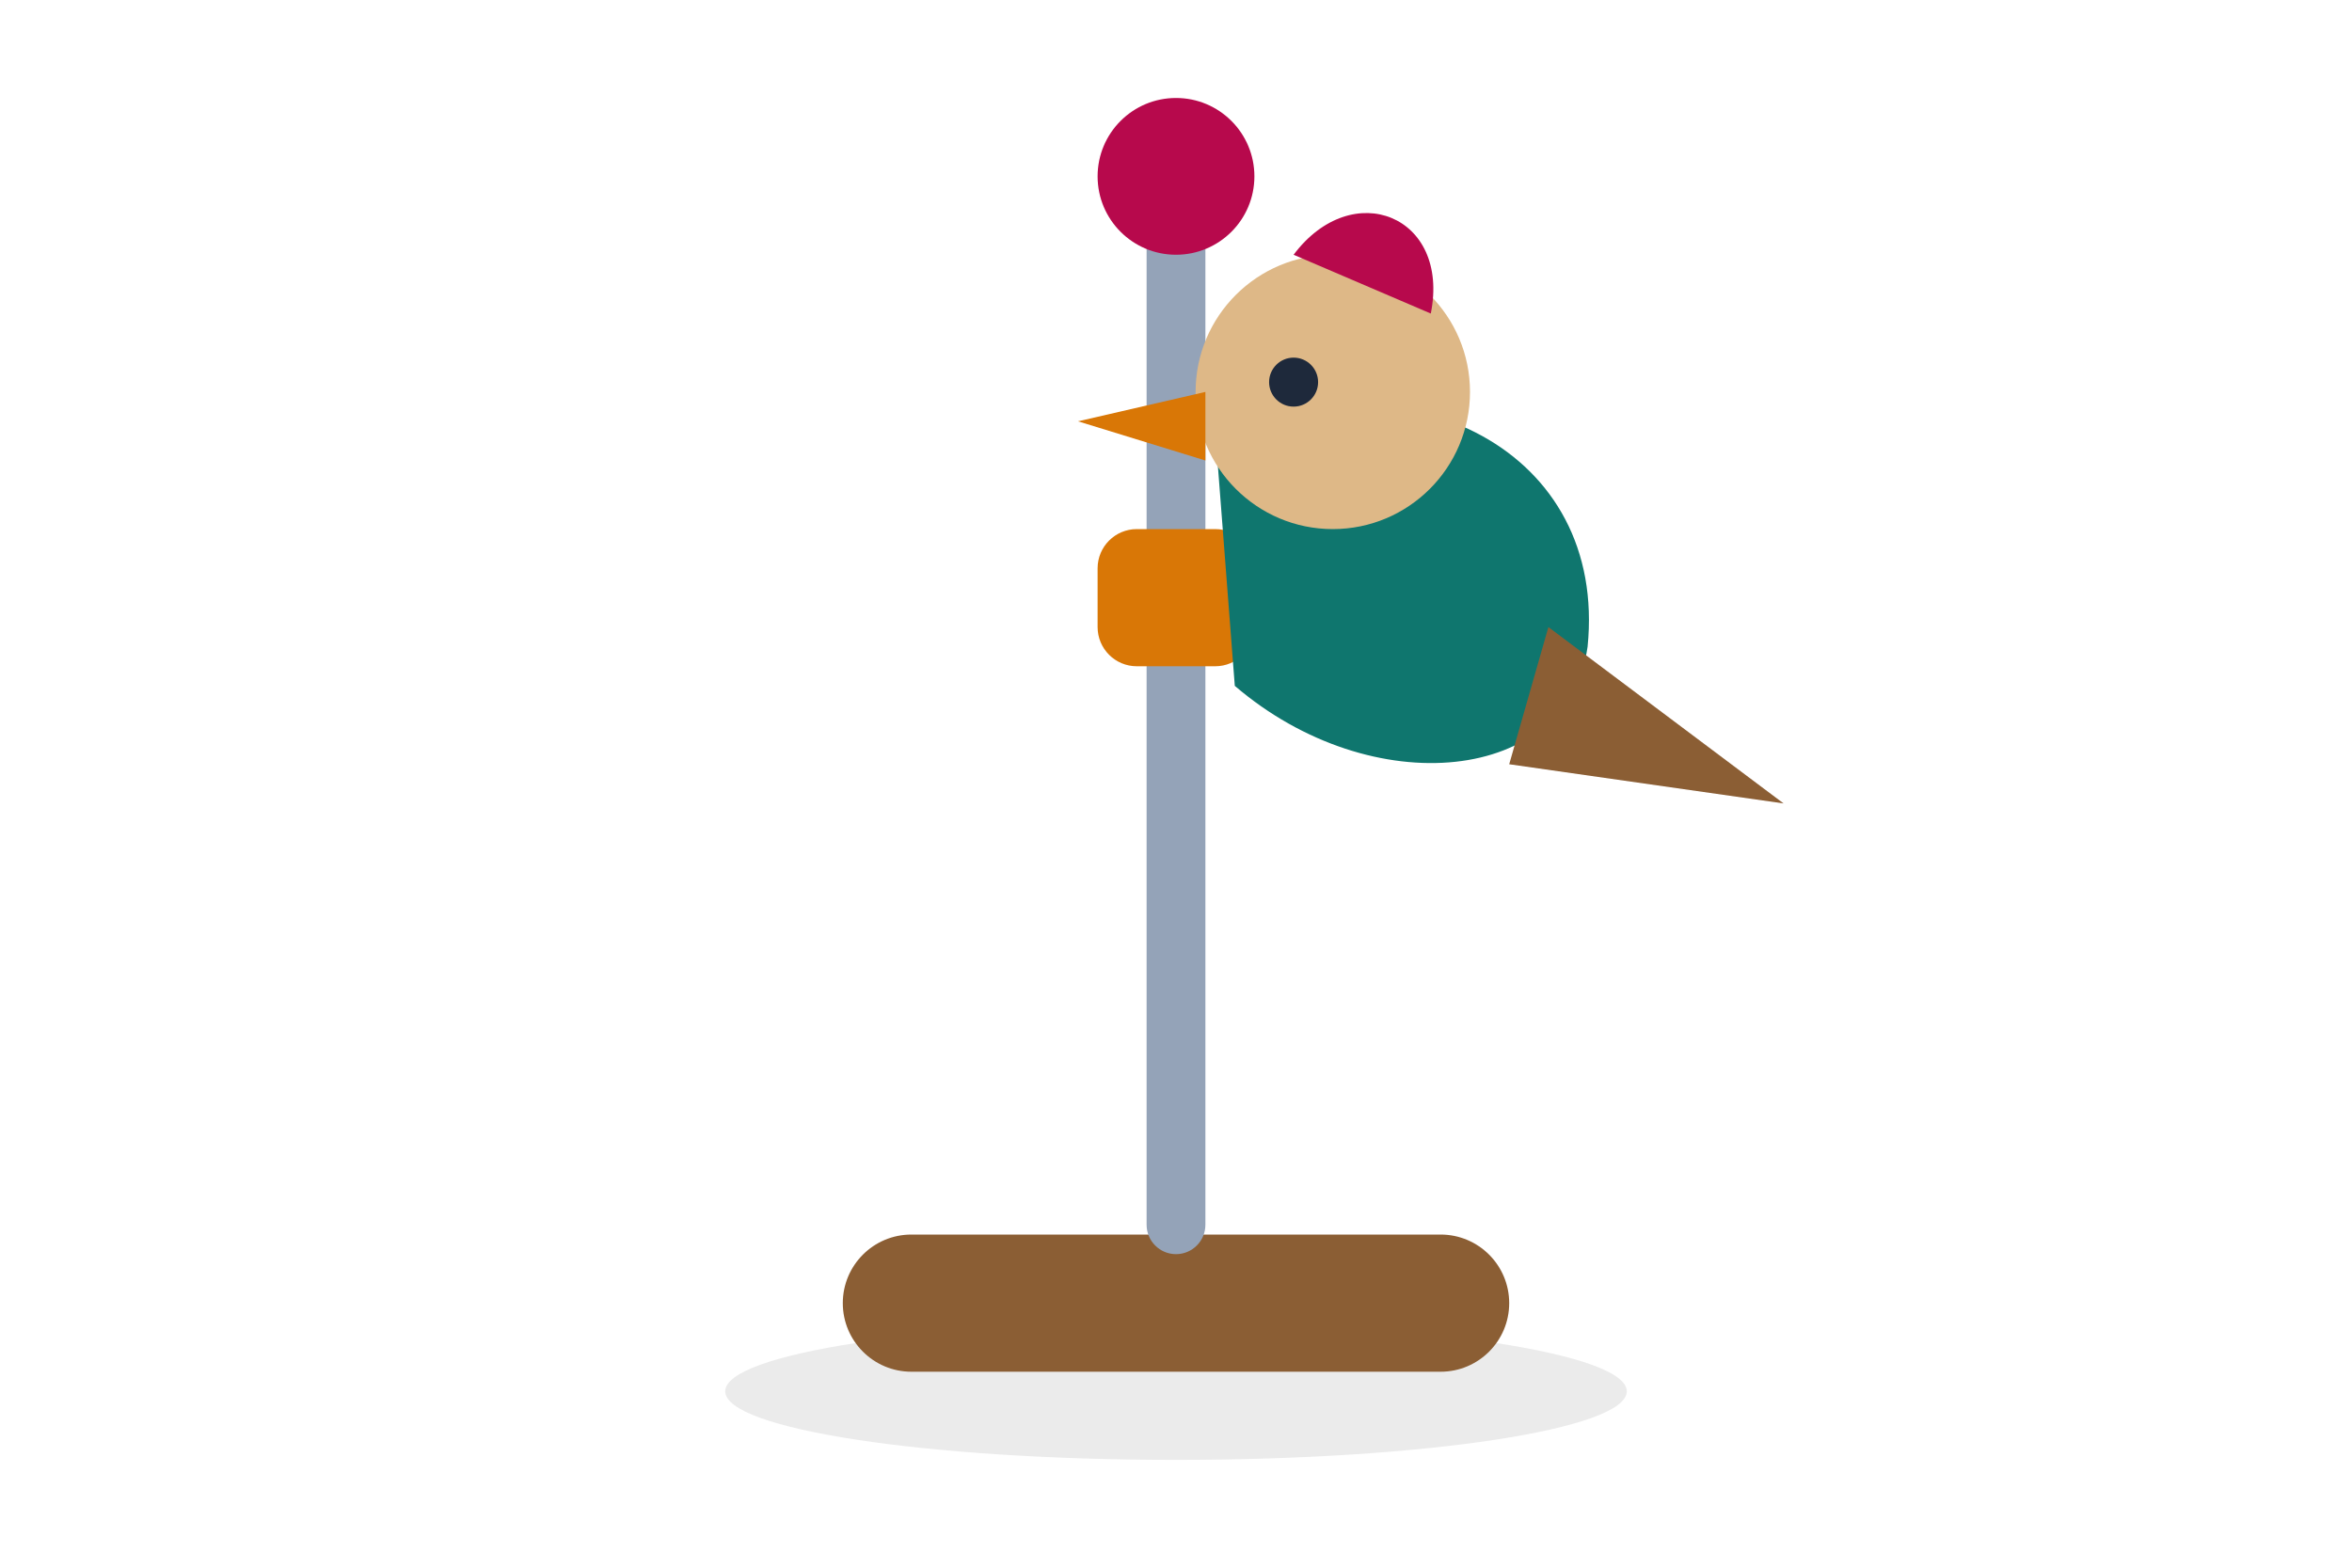
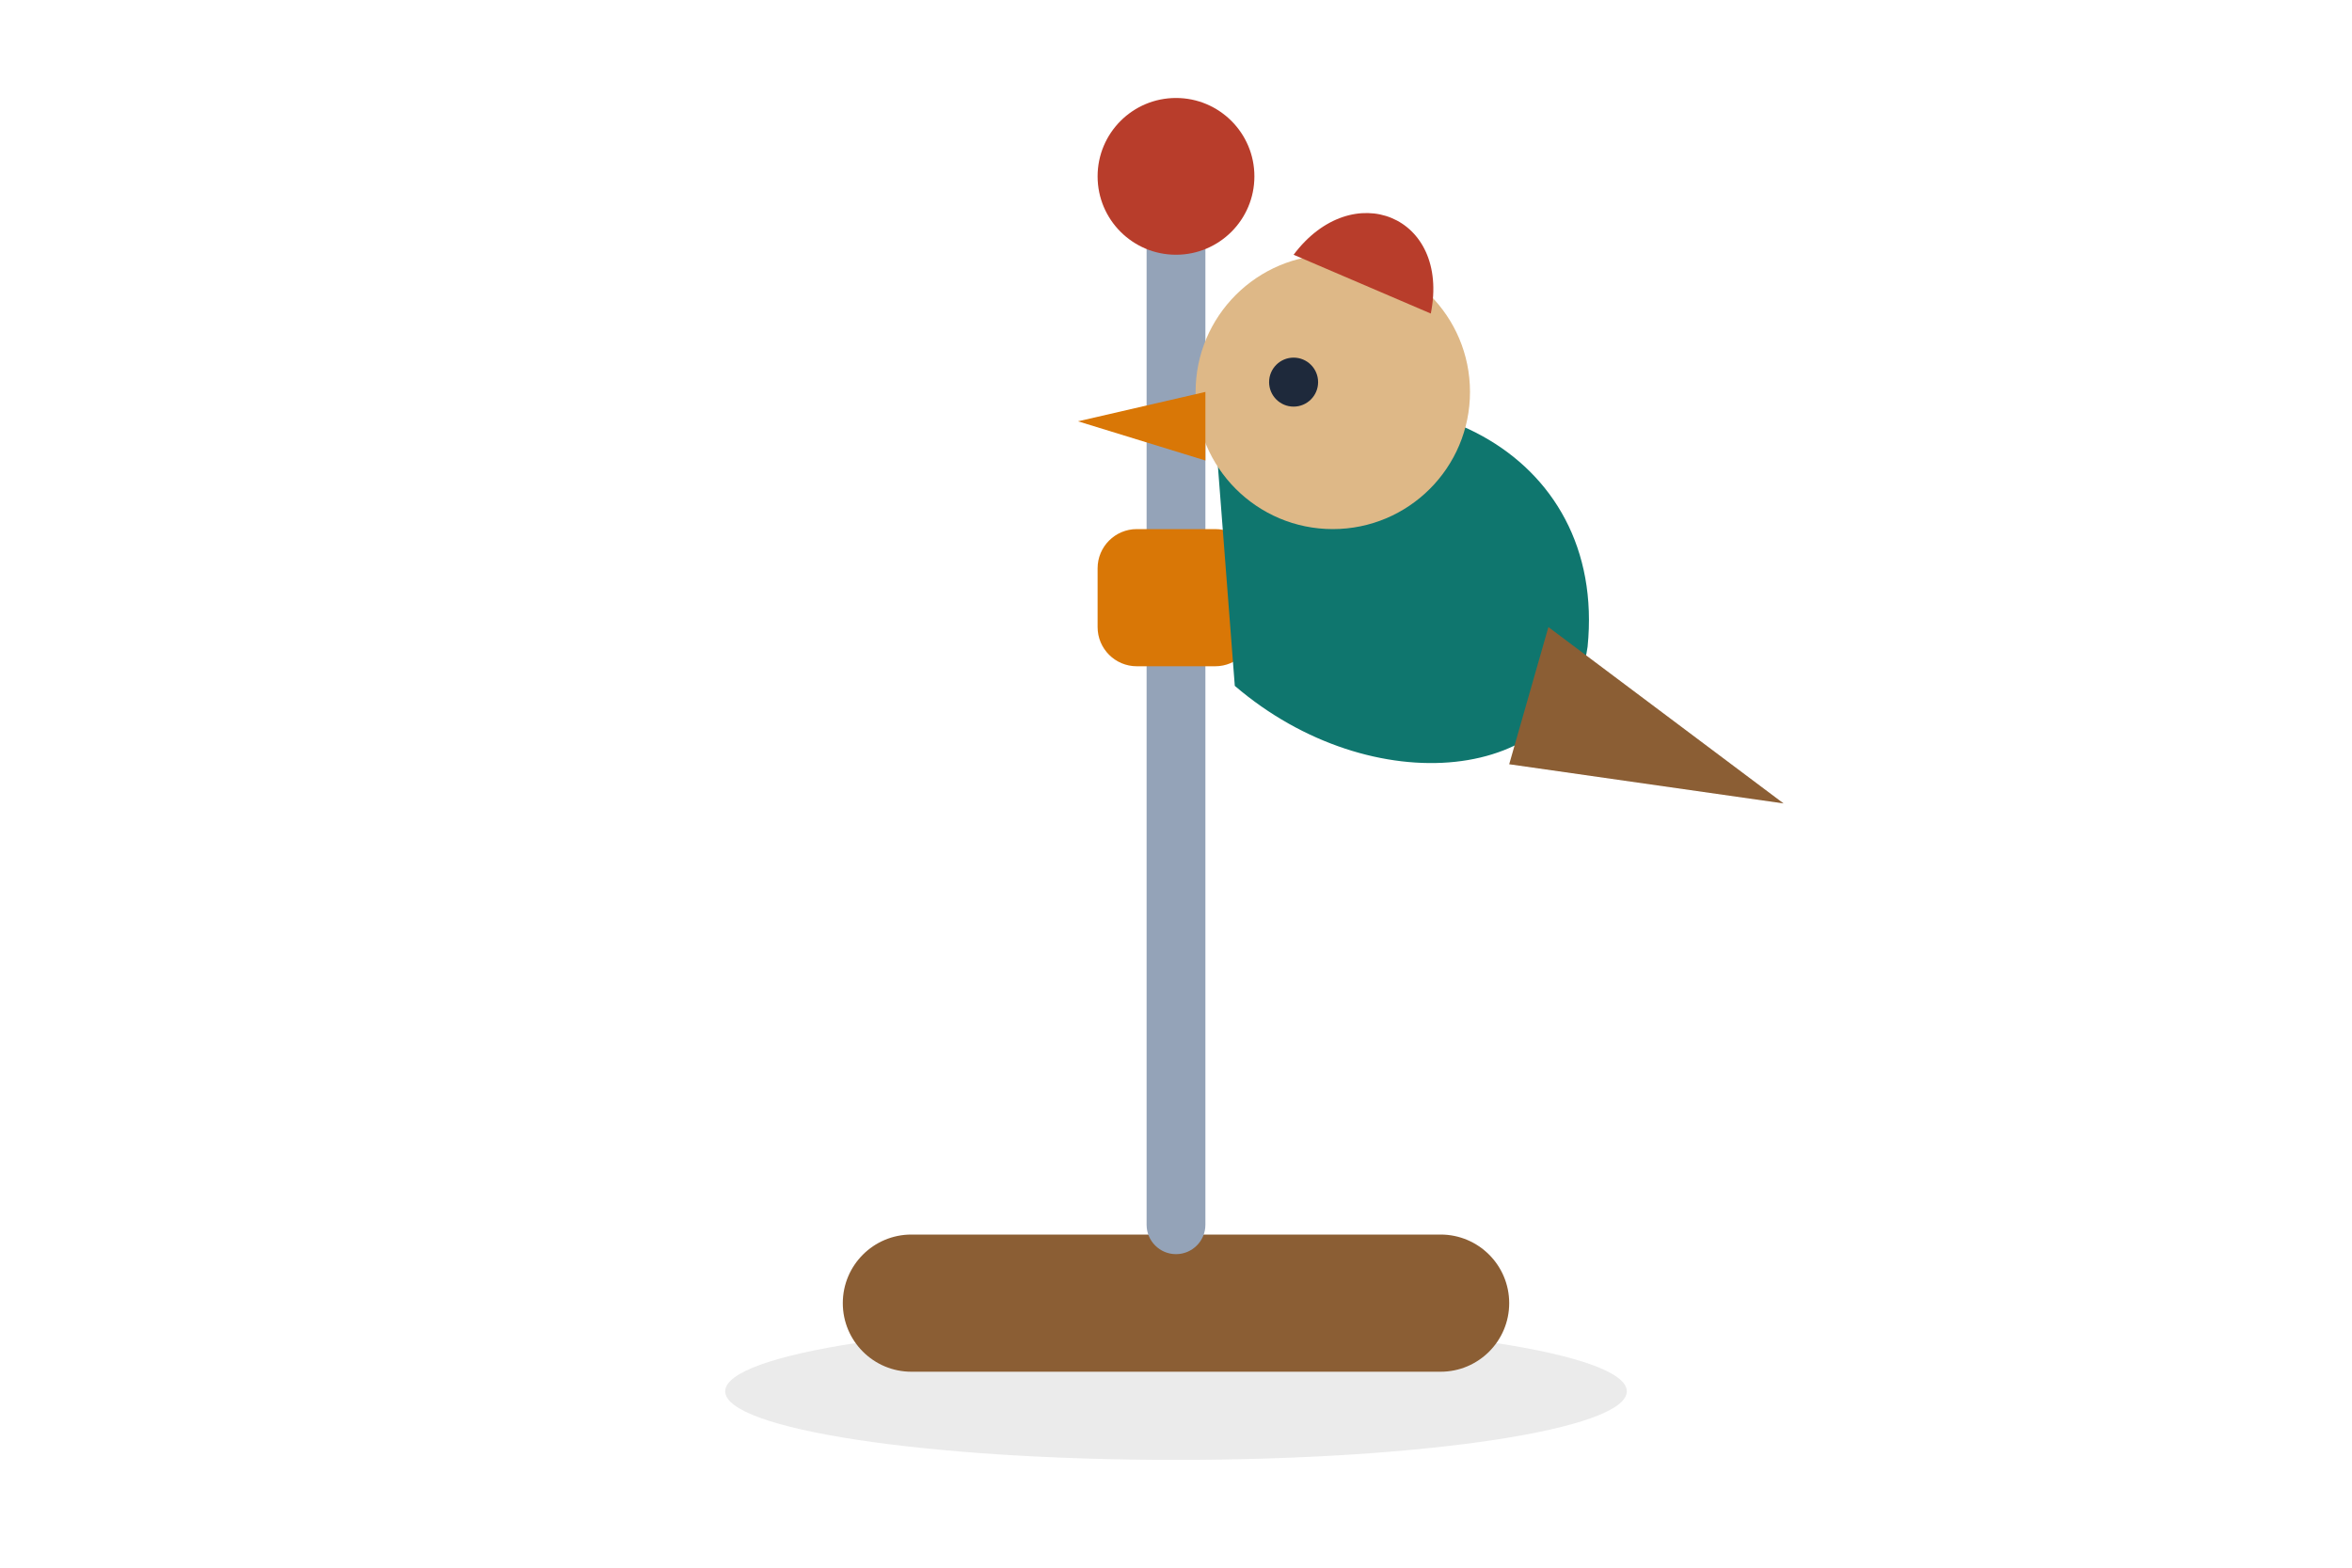
<svg xmlns="http://www.w3.org/2000/svg" viewBox="0 0 240 160" fill="none">
  <ellipse cx="120" cy="142" rx="46" ry="7" fill="#000" opacity="0.08" />
  <rect x="86" y="126" width="68" height="14" rx="7" fill="#8b5e34" />
  <rect x="117" y="18" width="6" height="110" rx="3" fill="#94a3b8" />
-   <circle cx="120" cy="18" r="8" fill="#b7094c" />
+   <circle cx="120" cy="18" r="8" fill="#b83d2b" />
  <rect x="112" y="54" width="16" height="14" rx="4" fill="#d97706" />
  <path d="M124 44 C144 36 164 46 162 66 C160 80 140 82 126 70 Z" fill="#0f766e" />
  <circle cx="136" cy="40" r="14" fill="#deb887" />
-   <path d="M132 26 C138 18 148 22 146 32 Z" fill="#b7094c" />
+   <path d="M132 26 C138 18 148 22 146 32 Z" fill="#b83d2b" />
  <path d="M123 40 L110 43 L123 47 Z" fill="#d97706" />
  <circle cx="132" cy="39" r="2.5" fill="#1e293b" />
  <path d="M158 64 L182 82 L154 78 Z" fill="#8b5e34" />
</svg>
